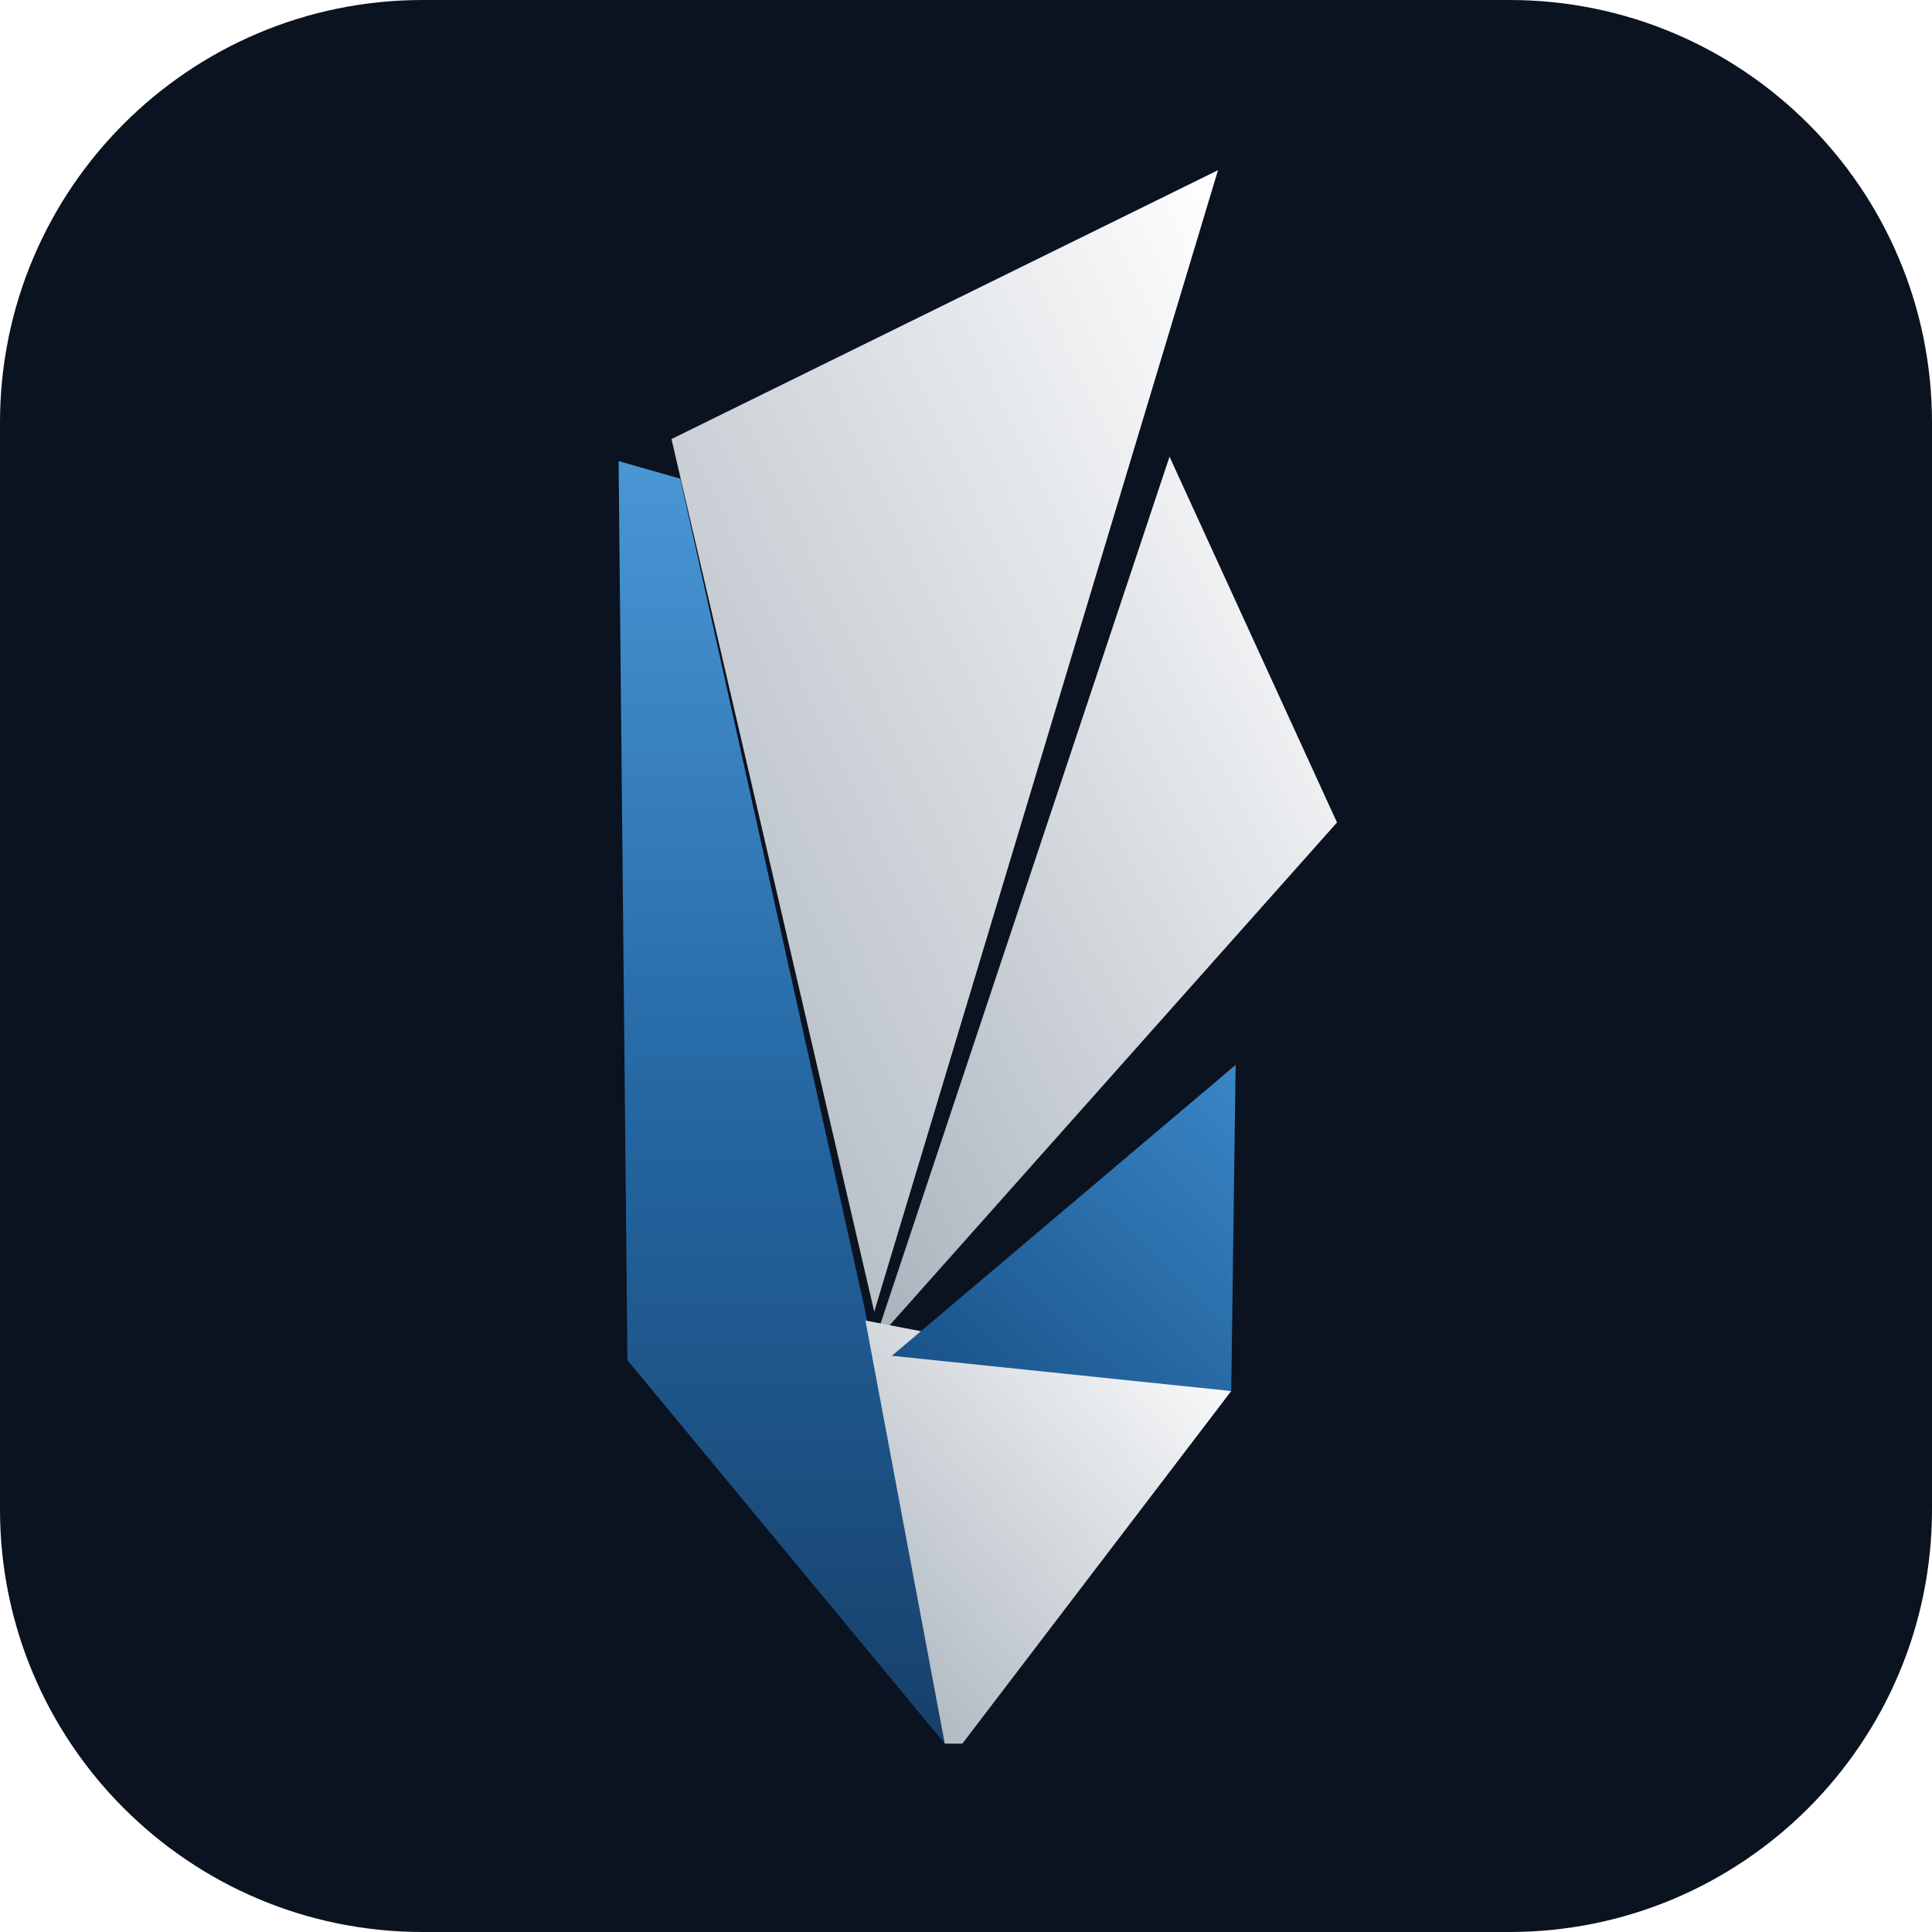
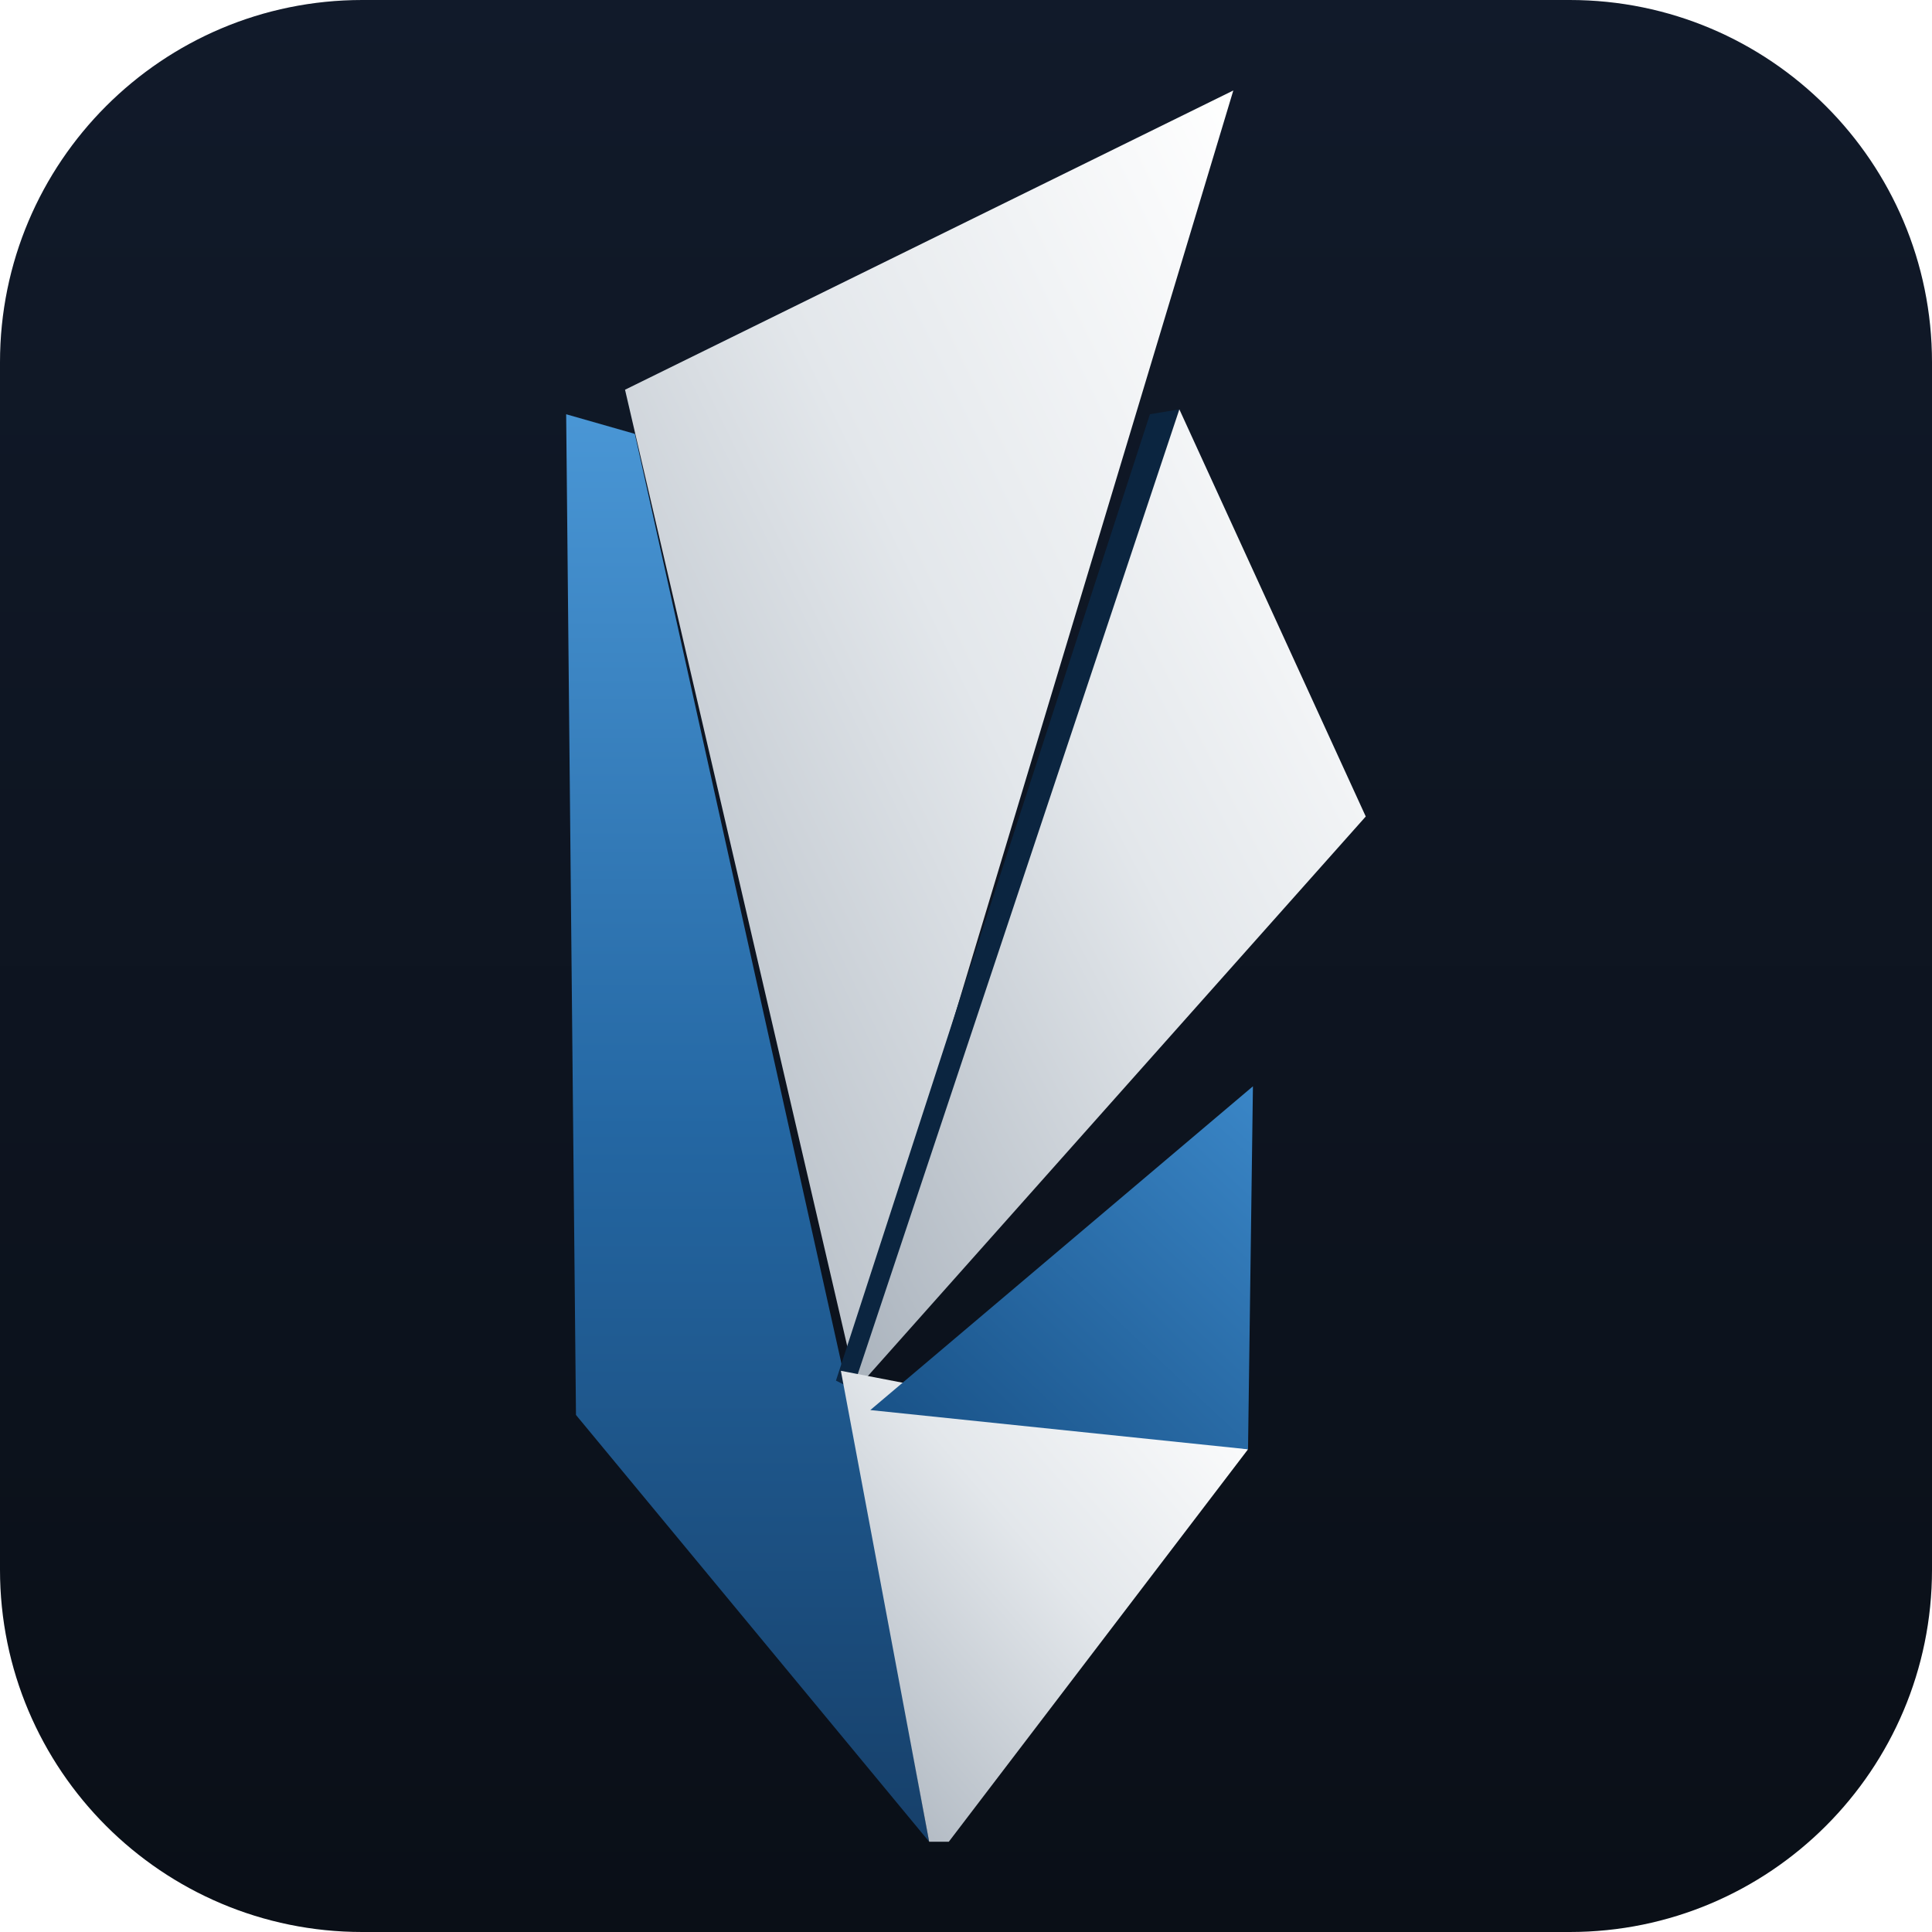
<svg xmlns="http://www.w3.org/2000/svg" viewBox="0 0 64 64">
  <defs>
    <linearGradient id="a" x1="0" y1="0" x2="0" y2="1">
      <stop offset="0" stop-color="#4A97D6" />
      <stop offset=".5" stop-color="#2467A3" />
      <stop offset="1" stop-color="#163F69" />
    </linearGradient>
    <linearGradient id="b" x1="1" y1="0" x2="0" y2="1">
      <stop offset="0" stop-color="#fff" />
+       <stop offset=".45" stop-color="#E3E7EB" />
      <stop offset="1" stop-color="#A9B2BC" />
    </linearGradient>
    <linearGradient id="c" x1="1" y1="0" x2="0" y2="1">
      <stop offset="0" stop-color="#3A86C7" />
      <stop offset="1" stop-color="#174F84" />
    </linearGradient>
+     <linearGradient id="d" x1="0" y1="0" x2="0" y2="1">
+       <stop offset="0" stop-color="#111A2A" />
+       <stop offset="1" stop-color="#0A0F17" />
+     </linearGradient>
  </defs>
-   <rect width="64" height="64" rx="14" fill="#0B1220" />
-   <g transform="translate(20.2 5.2) scale(.146)">
+   <rect width="64" height="64" rx="12" fill="url(#d)" />
+   <g transform="translate(18.43 2.51) scale(0.1625)">
    <polygon points="2,69 16,73 58,262 76,360 4,273" fill="url(#a)" />
    <polygon points="14,64 138,3 60,262" fill="url(#b)" />
+     <polygon points="121,69 127,68 61,268 57,266" fill="#0B2540" />
    <polygon points="127,68 165,151 60,269" fill="url(#b)" />
    <polygon points="58,264 141,280 80,360 76,360" fill="url(#b)" />
    <polygon points="142,206 64,272 141,280" fill="url(#c)" />
  </g>
</svg>
